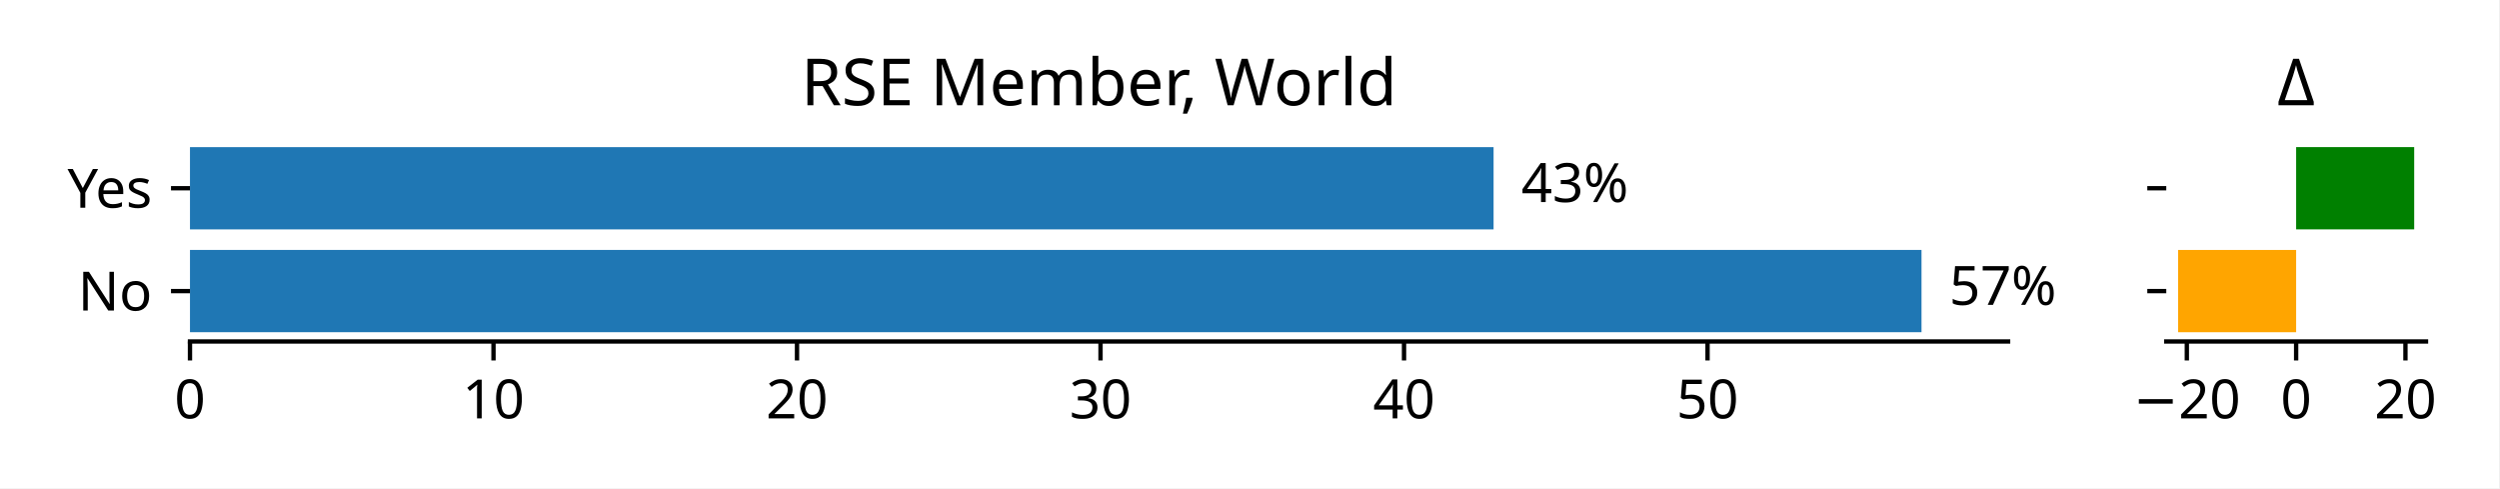
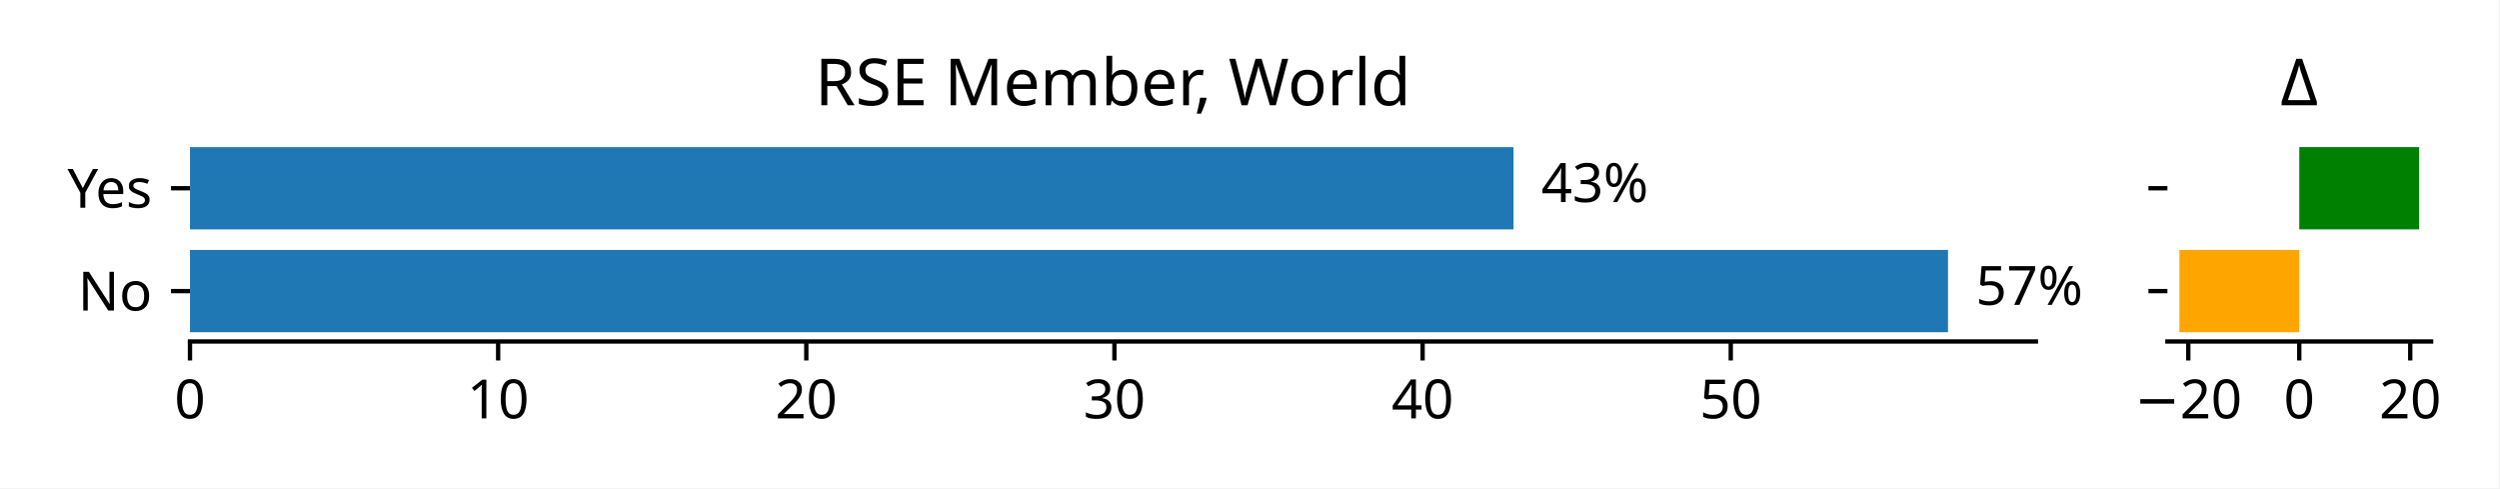
<svg xmlns="http://www.w3.org/2000/svg" xmlns:xlink="http://www.w3.org/1999/xlink" width="460.8pt" height="90pt" viewBox="0 0 460.8 90" version="1.1">
  <defs>
    <style type="text/css">*{stroke-linejoin: round; stroke-linecap: butt}</style>
  </defs>
  <g id="figure_1">
    <g id="patch_1">
      <path d="M 0 90  L 460.8 90  L 460.8 0  L 0 0  z " style="fill: #ffffff" />
    </g>
    <g id="axes_1">
      <g id="patch_2">
-         <path d="M 35.031 62.942  L 370.278 62.942  L 370.278 25.408  L 35.031 25.408  z " style="fill: #ffffff" />
+         <path d="M 35.031 62.942  L 375.407 62.942  L 375.407 25.408  L 35.031 25.408  z " style="fill: #ffffff" />
      </g>
      <g id="patch_3">
-         <path d="M 35.031 61.236  L 354.314 61.236  L 354.314 46.071  L 35.031 46.071  z " clip-path="url(#p8b53544bd0)" style="fill: #1f77b4" />
+         <path d="M 35.031 61.236  L 359.199 61.236  L 359.199 46.071  L 35.031 46.071  z " clip-path="url(#p8ce8993e18)" style="fill: #1f77b4" />
      </g>
      <g id="patch_4">
-         <path d="M 35.031 42.279  L 275.406 42.279  L 275.406 27.114  L 35.031 27.114  z " clip-path="url(#p8b53544bd0)" style="fill: #1f77b4" />
+         <path d="M 35.031 42.279  L 279.084 42.279  L 279.084 27.114  L 35.031 27.114  z " clip-path="url(#p8ce8993e18)" style="fill: #1f77b4" />
      </g>
      <g id="matplotlib.axis_1">
        <g id="xtick_1">
          <g id="line2d_1">
            <defs>
              <path id="m4c99cd72f3" d="M 0 0  L 0 3.5  " style="stroke: #000000; stroke-width: 0.8" />
            </defs>
            <g>
              <use xlink:href="#m4c99cd72f3" x="35.031" y="62.942" style="stroke: #000000; stroke-width: 0.8" />
            </g>
          </g>
          <g id="text_1">
            <text style="font: 10px 'sans-serif'; text-anchor: middle" x="35.031" y="77.116" transform="rotate(-0, 35.03125, 77.11562)">0</text>
          </g>
        </g>
        <g id="xtick_2">
          <g id="line2d_2">
            <g>
-               <use xlink:href="#m4c99cd72f3" x="90.997" y="62.942" style="stroke: #000000; stroke-width: 0.8" />
+               <use xlink:href="#m4c99cd72f3" x="91.853" y="62.942" style="stroke: #000000; stroke-width: 0.8" />
            </g>
          </g>
          <g id="text_2">
-             <text style="font: 10px 'sans-serif'; text-anchor: middle" x="90.997" y="77.116" transform="rotate(-0, 90.99702, 77.11562)">10</text>
+             <text style="font: 10px 'sans-serif'; text-anchor: middle" x="91.853" y="77.116" transform="rotate(-0, 91.85333, 77.11562)">10</text>
          </g>
        </g>
        <g id="xtick_3">
          <g id="line2d_3">
            <g>
-               <use xlink:href="#m4c99cd72f3" x="146.963" y="62.942" style="stroke: #000000; stroke-width: 0.8" />
+               <use xlink:href="#m4c99cd72f3" x="148.675" y="62.942" style="stroke: #000000; stroke-width: 0.8" />
            </g>
          </g>
          <g id="text_3">
-             <text style="font: 10px 'sans-serif'; text-anchor: middle" x="146.963" y="77.116" transform="rotate(-0, 146.9628, 77.11562)">20</text>
+             <text style="font: 10px 'sans-serif'; text-anchor: middle" x="148.675" y="77.116" transform="rotate(-0, 148.6754, 77.11562)">20</text>
          </g>
        </g>
        <g id="xtick_4">
          <g id="line2d_4">
            <g>
-               <use xlink:href="#m4c99cd72f3" x="202.929" y="62.942" style="stroke: #000000; stroke-width: 0.8" />
+               <use xlink:href="#m4c99cd72f3" x="205.497" y="62.942" style="stroke: #000000; stroke-width: 0.8" />
            </g>
          </g>
          <g id="text_4">
-             <text style="font: 10px 'sans-serif'; text-anchor: middle" x="202.929" y="77.116" transform="rotate(-0, 202.9286, 77.11562)">30</text>
+             <text style="font: 10px 'sans-serif'; text-anchor: middle" x="205.497" y="77.116" transform="rotate(-0, 205.4975, 77.11562)">30</text>
          </g>
        </g>
        <g id="xtick_5">
          <g id="line2d_5">
            <g>
-               <use xlink:href="#m4c99cd72f3" x="258.894" y="62.942" style="stroke: #000000; stroke-width: 0.8" />
+               <use xlink:href="#m4c99cd72f3" x="262.32" y="62.942" style="stroke: #000000; stroke-width: 0.8" />
            </g>
          </g>
          <g id="text_5">
-             <text style="font: 10px 'sans-serif'; text-anchor: middle" x="258.894" y="77.116" transform="rotate(-0, 258.8943, 77.11562)">40</text>
+             <text style="font: 10px 'sans-serif'; text-anchor: middle" x="262.32" y="77.116" transform="rotate(-0, 262.3196, 77.11562)">40</text>
          </g>
        </g>
        <g id="xtick_6">
          <g id="line2d_6">
            <g>
-               <use xlink:href="#m4c99cd72f3" x="314.86" y="62.942" style="stroke: #000000; stroke-width: 0.8" />
+               <use xlink:href="#m4c99cd72f3" x="319.142" y="62.942" style="stroke: #000000; stroke-width: 0.8" />
            </g>
          </g>
          <g id="text_6">
-             <text style="font: 10px 'sans-serif'; text-anchor: middle" x="314.86" y="77.116" transform="rotate(-0, 314.8601, 77.11562)">50</text>
+             <text style="font: 10px 'sans-serif'; text-anchor: middle" x="319.142" y="77.116" transform="rotate(-0, 319.1417, 77.11562)">50</text>
          </g>
        </g>
      </g>
      <g id="matplotlib.axis_2">
        <g id="ytick_1">
          <g id="line2d_7">
            <defs>
              <path id="m8e343aef83" d="M 0 0  L -3.5 0  " style="stroke: #000000; stroke-width: 0.8" />
            </defs>
            <g>
              <use xlink:href="#m8e343aef83" x="35.031" y="53.653" style="stroke: #000000; stroke-width: 0.8" />
            </g>
          </g>
          <g id="text_7">
            <text style="font: 10px 'sans-serif'; text-anchor: end" x="28.031" y="57.24" transform="rotate(-0, 28.03125, 57.24017)">No</text>
          </g>
        </g>
        <g id="ytick_2">
          <g id="line2d_8">
            <g>
              <use xlink:href="#m8e343aef83" x="35.031" y="34.697" style="stroke: #000000; stroke-width: 0.8" />
            </g>
          </g>
          <g id="text_8">
            <text style="font: 10px 'sans-serif'; text-anchor: end" x="28.031" y="38.284" transform="rotate(-0, 28.03125, 38.28358)">Yes</text>
          </g>
        </g>
      </g>
      <g id="patch_5">
-         <path d="M 35.031 62.942  L 370.278 62.942  " style="fill: none; stroke: #000000; stroke-width: 0.8; stroke-linejoin: miter; stroke-linecap: square" />
+         <path d="M 35.031 62.942  L 375.407 62.942  " style="fill: none; stroke: #000000; stroke-width: 0.8; stroke-linejoin: miter; stroke-linecap: square" />
      </g>
      <g id="text_9">
-         <text style="font: 10px 'sans-serif'; text-anchor: middle" x="369.314" y="56.198" transform="rotate(-0, 369.3138, 56.19799)">57%</text>
+         <text style="font: 10px 'sans-serif'; text-anchor: middle" x="374.199" y="56.198" transform="rotate(-0, 374.199, 56.19799)">57%</text>
      </g>
      <g id="text_10">
-         <text style="font: 10px 'sans-serif'; text-anchor: middle" x="290.406" y="37.241" transform="rotate(-0, 290.4064, 37.24139)">43%</text>
+         <text style="font: 10px 'sans-serif'; text-anchor: middle" x="294.084" y="37.241" transform="rotate(-0, 294.0843, 37.24139)">43%</text>
      </g>
      <g id="text_11">
-         <text style="font: 12px 'sans-serif'; text-anchor: middle" x="202.655" y="19.408" transform="rotate(-0, 202.6546, 19.40812)">RSE Member, World</text>
+         <text style="font: 12px 'sans-serif'; text-anchor: middle" x="205.219" y="19.408" transform="rotate(-0, 205.2193, 19.40812)">RSE Member, World</text>
      </g>
    </g>
    <g id="axes_2">
      <g id="patch_6">
-         <path d="M 399.447 62.942  L 447.34 62.942  L 447.34 25.408  L 399.447 25.408  z " style="fill: #ffffff" />
+         <path d="M 399.658 62.942  L 448.283 62.942  L 448.283 25.408  L 399.658 25.408  z " style="fill: #ffffff" />
      </g>
      <g id="patch_7">
-         <path d="M 423.394 61.236  L 401.624 61.236  L 401.624 46.071  L 423.394 46.071  z " clip-path="url(#p1857e46e61)" style="fill: #ffa500" />
+         <path d="M 423.971 61.236  L 401.868 61.236  L 401.868 46.071  L 423.971 46.071  z " clip-path="url(#pfaad566358)" style="fill: #ffa500" />
      </g>
      <g id="patch_8">
-         <path d="M 423.394 42.279  L 445.163 42.279  L 445.163 27.114  L 423.394 27.114  z " clip-path="url(#p1857e46e61)" style="fill: #008000" />
+         <path d="M 423.971 42.279  L 446.073 42.279  L 446.073 27.114  L 423.971 27.114  z " clip-path="url(#pfaad566358)" style="fill: #008000" />
      </g>
      <g id="matplotlib.axis_3">
        <g id="xtick_7">
          <g id="line2d_9">
            <g>
-               <use xlink:href="#m4c99cd72f3" x="403.237" y="62.942" style="stroke: #000000; stroke-width: 0.8" />
+               <use xlink:href="#m4c99cd72f3" x="403.506" y="62.942" style="stroke: #000000; stroke-width: 0.8" />
            </g>
          </g>
          <g id="text_12">
-             <text style="font: 10px 'sans-serif'; text-anchor: middle" x="403.237" y="77.116" transform="rotate(-0, 403.2373, 77.11562)">−20</text>
+             <text style="font: 10px 'sans-serif'; text-anchor: middle" x="403.506" y="77.116" transform="rotate(-0, 403.5062, 77.11562)">−20</text>
          </g>
        </g>
        <g id="xtick_8">
          <g id="line2d_10">
            <g>
-               <use xlink:href="#m4c99cd72f3" x="423.394" y="62.942" style="stroke: #000000; stroke-width: 0.8" />
+               <use xlink:href="#m4c99cd72f3" x="423.971" y="62.942" style="stroke: #000000; stroke-width: 0.8" />
            </g>
          </g>
          <g id="text_13">
-             <text style="font: 10px 'sans-serif'; text-anchor: middle" x="423.394" y="77.116" transform="rotate(-0, 423.3935, 77.11562)">0</text>
+             <text style="font: 10px 'sans-serif'; text-anchor: middle" x="423.971" y="77.116" transform="rotate(-0, 423.9708, 77.11562)">0</text>
          </g>
        </g>
        <g id="xtick_9">
          <g id="line2d_11">
            <g>
-               <use xlink:href="#m4c99cd72f3" x="443.55" y="62.942" style="stroke: #000000; stroke-width: 0.8" />
+               <use xlink:href="#m4c99cd72f3" x="444.435" y="62.942" style="stroke: #000000; stroke-width: 0.8" />
            </g>
          </g>
          <g id="text_14">
-             <text style="font: 10px 'sans-serif'; text-anchor: middle" x="443.55" y="77.116" transform="rotate(-0, 443.5498, 77.11562)">20</text>
+             <text style="font: 10px 'sans-serif'; text-anchor: middle" x="444.435" y="77.116" transform="rotate(-0, 444.4354, 77.11562)">20</text>
          </g>
        </g>
      </g>
      <g id="matplotlib.axis_4">
        <g id="ytick_3">
          <g id="line2d_12">
            <g>
-               <use xlink:href="#m8e343aef83" x="399.447" y="53.653" style="stroke: #000000; stroke-width: 0.8" />
+               <use xlink:href="#m8e343aef83" x="399.658" y="53.653" style="stroke: #000000; stroke-width: 0.8" />
            </g>
          </g>
        </g>
        <g id="ytick_4">
          <g id="line2d_13">
            <g>
-               <use xlink:href="#m8e343aef83" x="399.447" y="34.697" style="stroke: #000000; stroke-width: 0.8" />
+               <use xlink:href="#m8e343aef83" x="399.658" y="34.697" style="stroke: #000000; stroke-width: 0.8" />
            </g>
          </g>
        </g>
      </g>
      <g id="patch_9">
-         <path d="M 399.447 62.942  L 447.34 62.942  " style="fill: none; stroke: #000000; stroke-width: 0.8; stroke-linejoin: miter; stroke-linecap: square" />
+         <path d="M 399.658 62.942  L 448.283 62.942  " style="fill: none; stroke: #000000; stroke-width: 0.8; stroke-linejoin: miter; stroke-linecap: square" />
      </g>
      <g id="text_15">
-         <text style="font: 12px 'sans-serif'; text-anchor: middle" x="423.394" y="19.408" transform="rotate(-0, 423.3935, 19.40812)">Δ</text>
+         <text style="font: 12px 'sans-serif'; text-anchor: middle" x="423.971" y="19.408" transform="rotate(-0, 423.9708, 19.40812)">Δ</text>
      </g>
    </g>
  </g>
  <defs>
-     <clipPath id="p8b53544bd0">
-       <rect x="35.031" y="25.408" width="335.247" height="37.534" />
+     <clipPath id="p8ce8993e18">
+       <rect x="35.031" y="25.408" width="340.376" height="37.534" />
    </clipPath>
-     <clipPath id="p1857e46e61">
-       <rect x="399.447" y="25.408" width="47.892" height="37.534" />
+     <clipPath id="pfaad566358">
+       <rect x="399.658" y="25.408" width="48.625" height="37.534" />
    </clipPath>
  </defs>
</svg>
